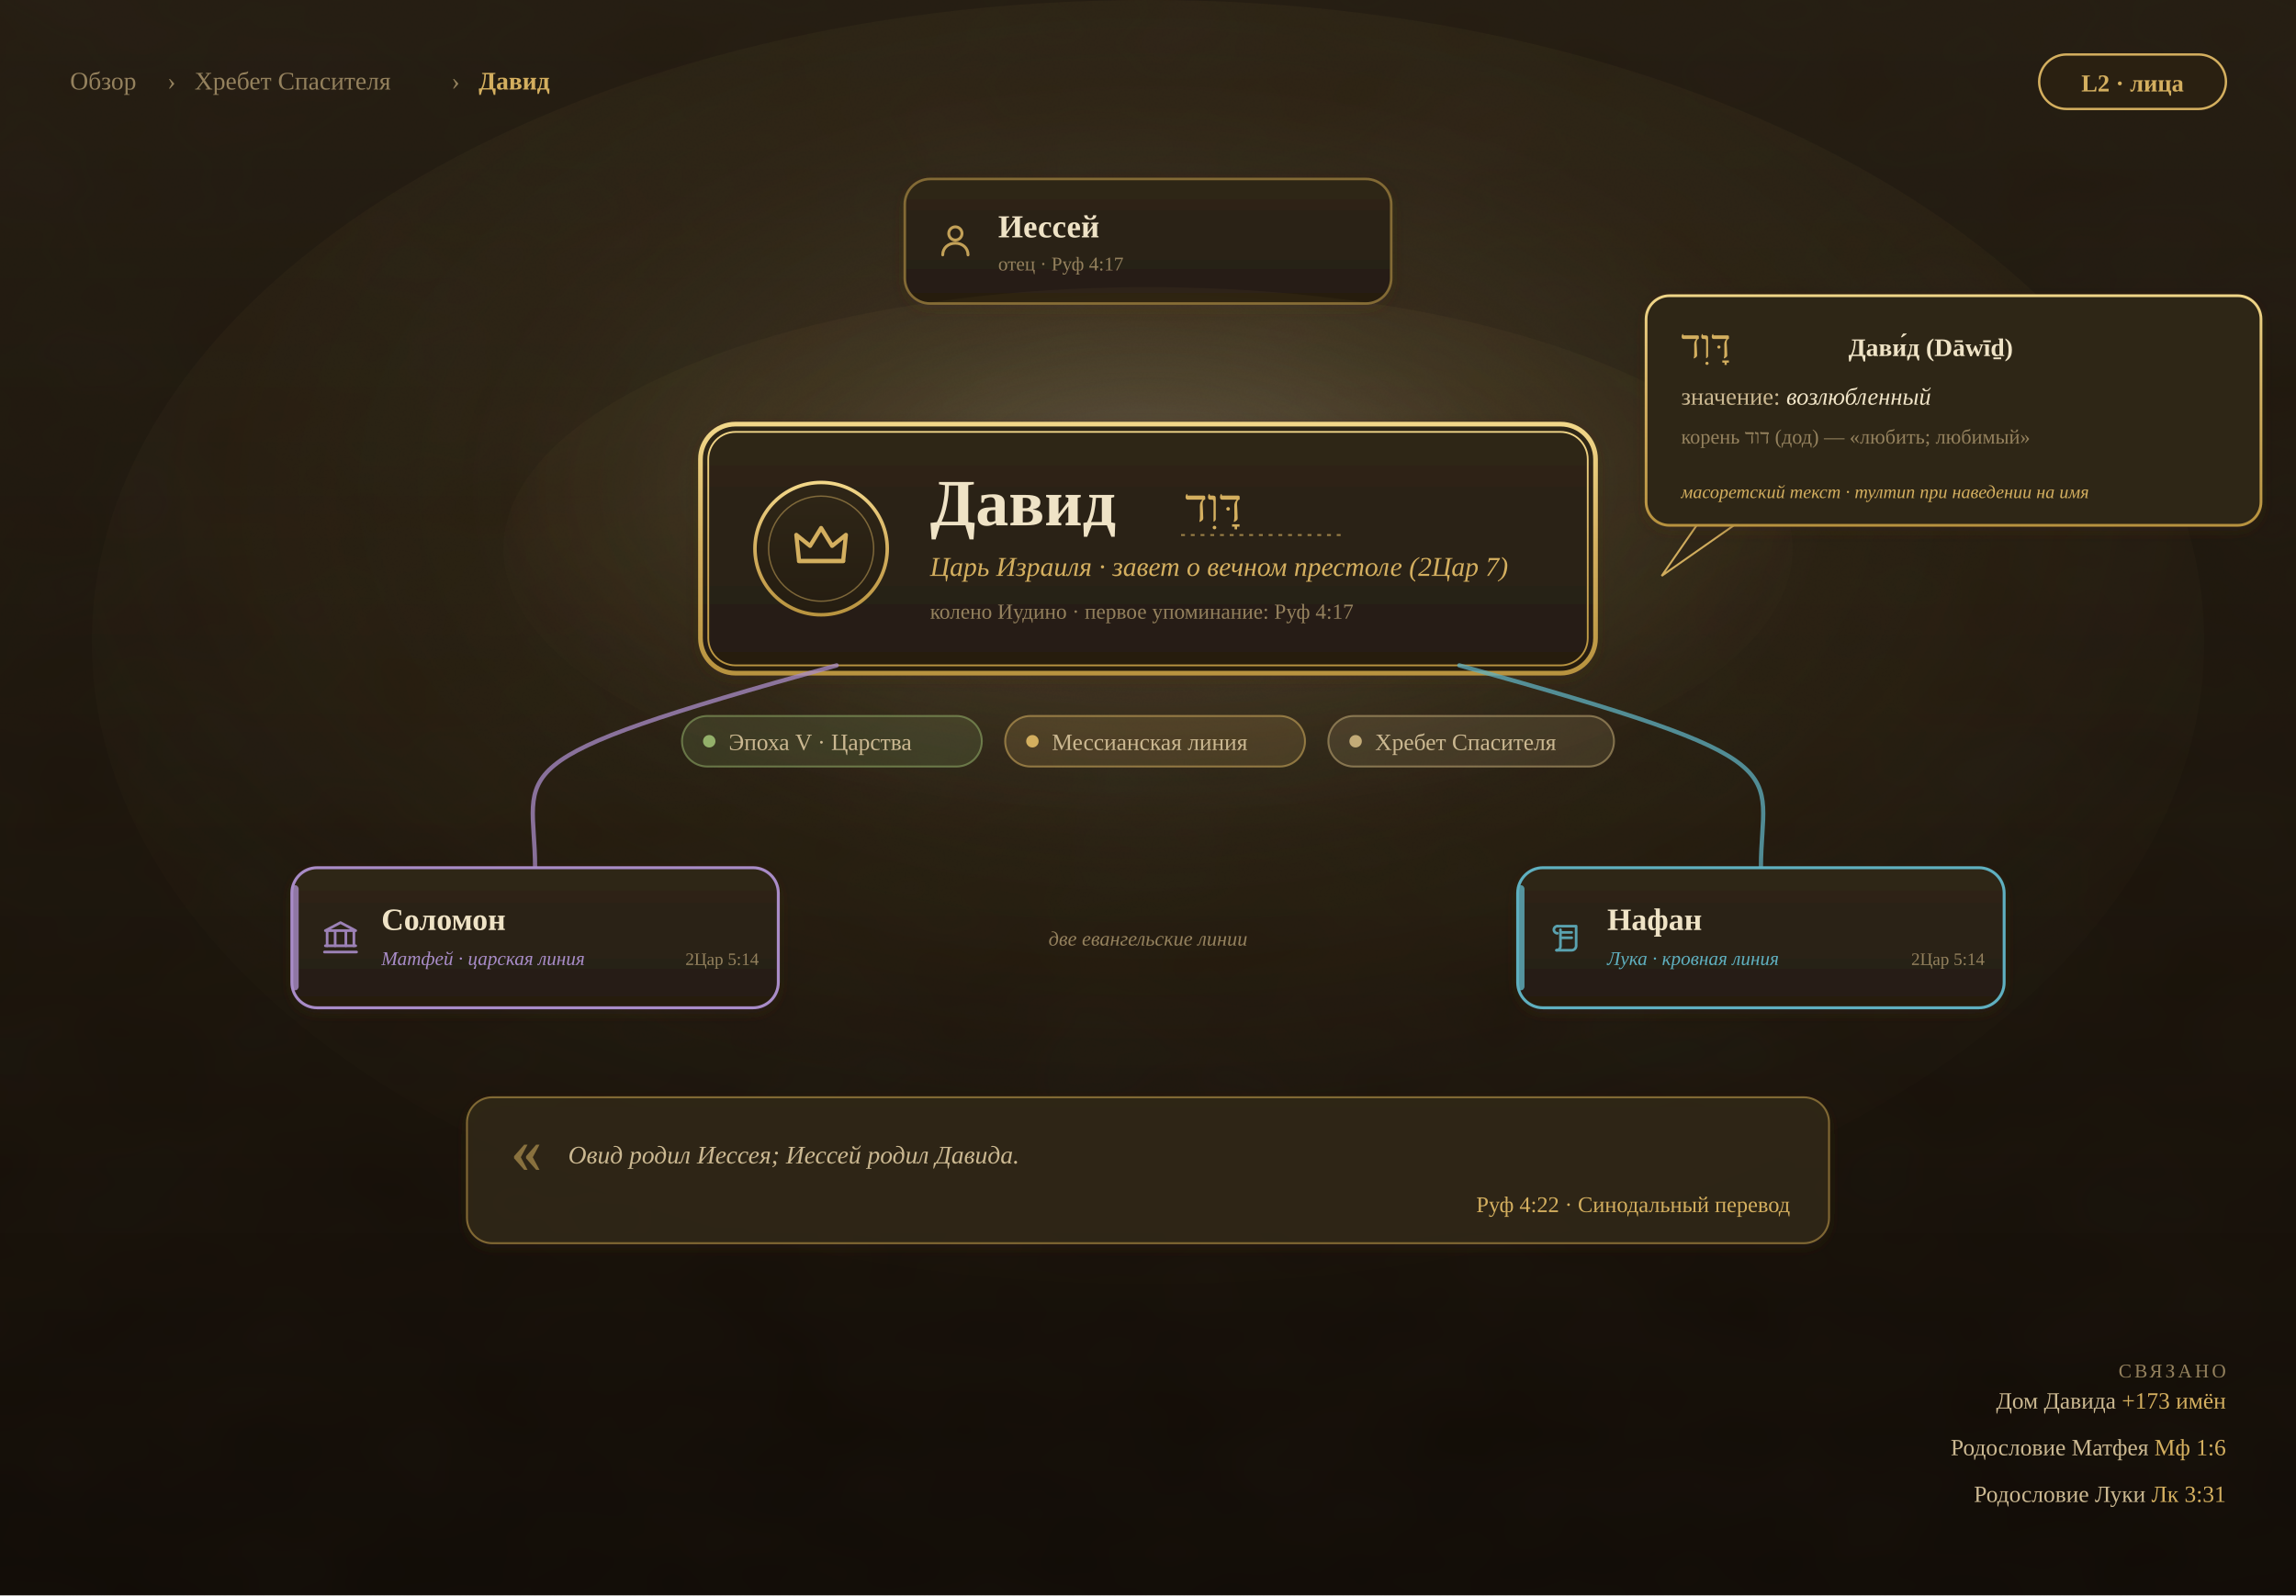
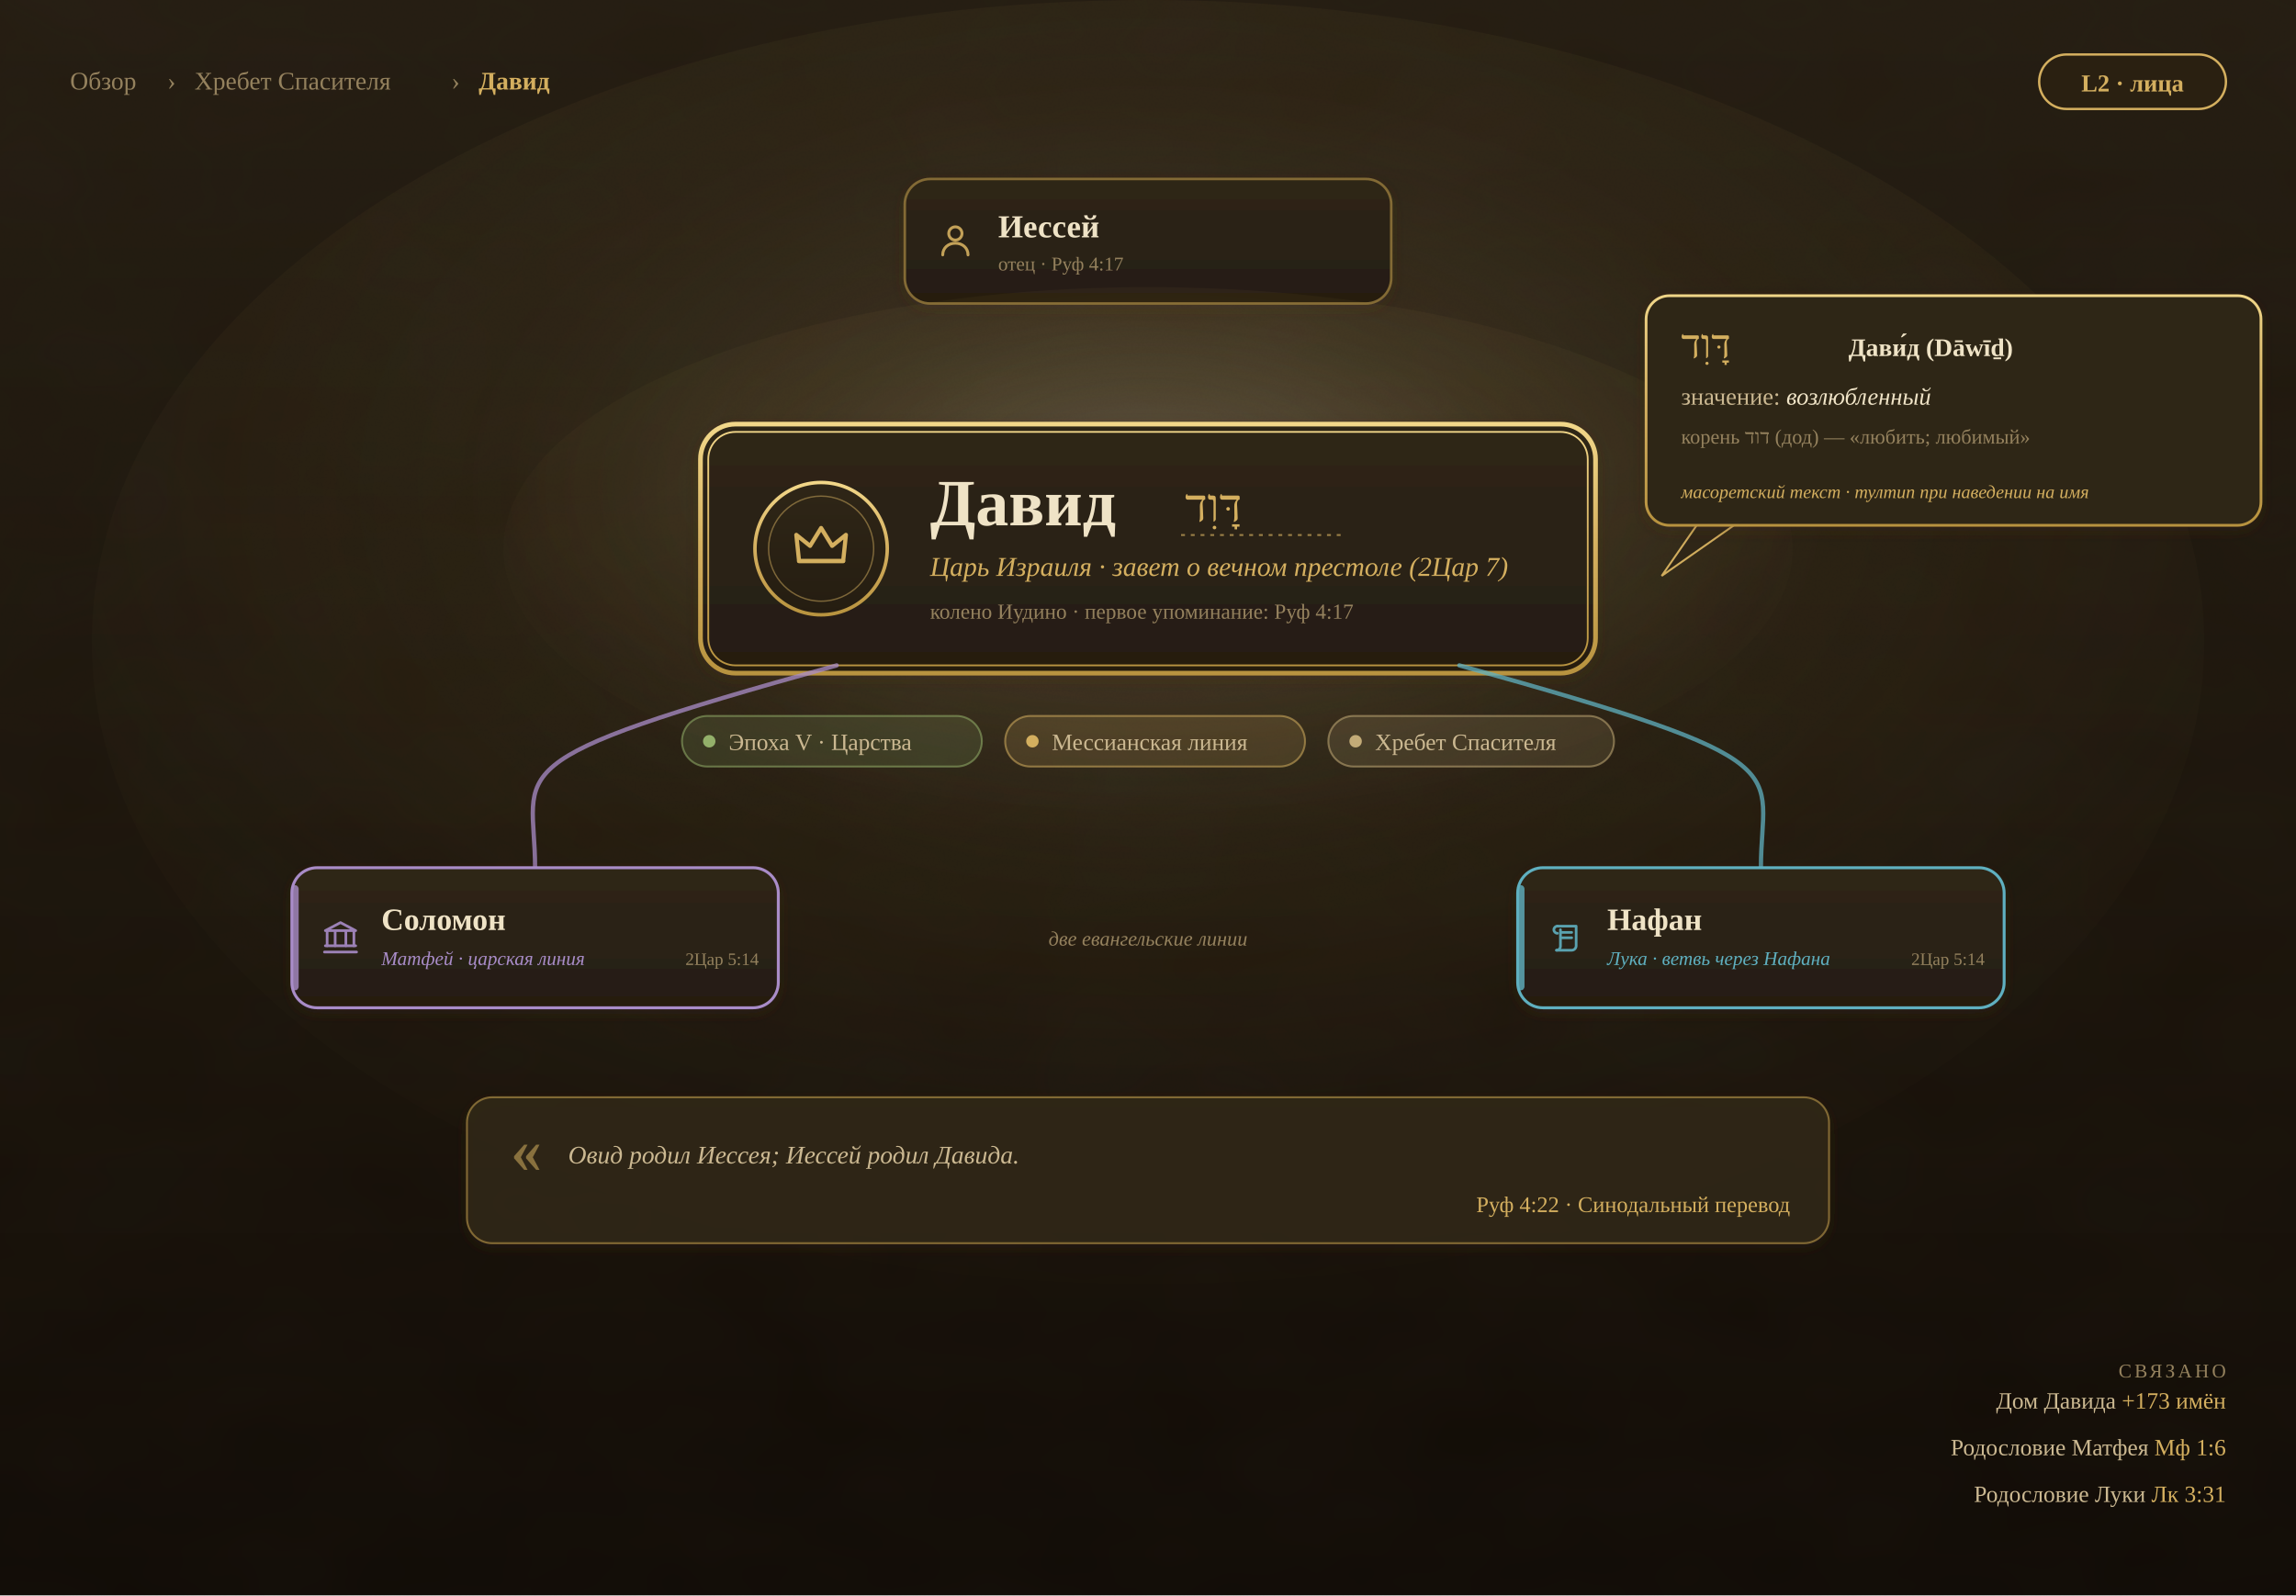
<svg xmlns="http://www.w3.org/2000/svg" viewBox="0 0 1180 820" width="1180" height="820" font-family="Georgia, 'Times New Roman', serif" role="img" aria-label="Давид — личная карточка (L2)">
  <defs>
    <linearGradient id="paperGrad" x1="0" y1="0" x2="0" y2="1">
      <stop offset="0%" stop-color="#241c11" />
      <stop offset="55%" stop-color="#1b140b" />
      <stop offset="100%" stop-color="#100b06" />
    </linearGradient>
    <linearGradient id="goldGrad" x1="0" y1="0" x2="0" y2="1">
      <stop offset="0%" stop-color="#f2d789" />
      <stop offset="50%" stop-color="#d4af5f" />
      <stop offset="100%" stop-color="#b8933f" />
    </linearGradient>
    <linearGradient id="cardGrad" x1="0" y1="0" x2="0" y2="1">
      <stop offset="0%" stop-color="#2f2617" />
      <stop offset="100%" stop-color="#251d11" />
    </linearGradient>
    <linearGradient id="megaGrad" x1="0" y1="0" x2="0" y2="1">
      <stop offset="0%" stop-color="#261e12" />
      <stop offset="100%" stop-color="#1e1710" />
    </linearGradient>
    <filter id="paperTex" x="-5%" y="-5%" width="110%" height="110%">
      <feTurbulence type="fractalNoise" baseFrequency="0.011 0.017" numOctaves="3" seed="7" stitchTiles="stitch" result="mot" />
      <feColorMatrix in="mot" type="matrix" values="0 0 0 0 0.42  0 0 0 0 0.32  0 0 0 0 0.15  0 0 0 0.06 0" />
    </filter>
    <filter id="grain" x="0" y="0" width="100%" height="100%">
      <feTurbulence type="fractalNoise" baseFrequency="0.9" numOctaves="2" seed="11" stitchTiles="stitch" result="g" />
      <feColorMatrix in="g" type="matrix" values="0 0 0 0 0  0 0 0 0 0  0 0 0 0 0  0 0 0 0.035 0" />
    </filter>
    <filter id="cardShadow" x="-30%" y="-30%" width="160%" height="180%">
      <feDropShadow dx="0" dy="2.2" stdDeviation="3.4" flood-color="#4a3616" flood-opacity="0.26" />
    </filter>
    <filter id="goldSoft" x="-60%" y="-60%" width="220%" height="220%">
      <feGaussianBlur stdDeviation="3.2" />
    </filter>
    <filter id="desat">
      <feColorMatrix type="saturate" values="0.15" />
    </filter>
    <radialGradient id="l2glow" cx="50%" cy="38%" r="66%">
      <stop offset="0%" stop-color="#fff0c8" stop-opacity="0.16" />
      <stop offset="46%" stop-color="#d8b45f" stop-opacity="0.06" />
      <stop offset="80%" stop-color="#d8b45f" stop-opacity="0.015" />
      <stop offset="100%" stop-color="#d8b45f" stop-opacity="0" />
    </radialGradient>
    <symbol id="ic-person" viewBox="0 0 24 24" fill="none" stroke="currentColor" stroke-width="1.5" stroke-linecap="round" stroke-linejoin="round">
      <circle cx="12" cy="8" r="3.4" />
      <path d="M5.5 19c0-3.6 2.9-6 6.5-6s6.5 2.4 6.5 6" />
    </symbol>
    <symbol id="ic-people" viewBox="0 0 24 24" fill="none" stroke="currentColor" stroke-width="1.5" stroke-linecap="round" stroke-linejoin="round">
      <circle cx="8.5" cy="8.6" r="2.7" />
      <circle cx="15.8" cy="9.2" r="2.3" />
      <path d="M3.5 18.5c0-2.9 2.2-4.9 5-4.9 1.4 0 2.6.5 3.5 1.3" />
      <path d="M12.6 18.5c.2-2.4 2-4 4.2-4 2.3 0 4.1 1.8 4.1 4.4" />
    </symbol>
    <symbol id="ic-ark" viewBox="0 0 24 24" fill="none" stroke="currentColor" stroke-width="1.5" stroke-linecap="round" stroke-linejoin="round">
      <path d="M3 12.5c1.6 3 5 4.7 9 4.7s7.4-1.7 9-4.7" />
      <path d="M6.2 12.4V8.8h11.6v3.6" />
      <path d="M9.4 8.8V6.4h5.2v2.4" />
      <path d="M12 6.4V4.6" />
    </symbol>
    <symbol id="ic-tent" viewBox="0 0 24 24" fill="none" stroke="currentColor" stroke-width="1.5" stroke-linecap="round" stroke-linejoin="round">
      <path d="M3 18.5 12 4l9 14.5" />
      <path d="M12 4v14.5" />
      <path d="M9.6 18.5c.3-2 1.1-3.4 2.4-3.4s2.1 1.4 2.4 3.4" />
    </symbol>
    <symbol id="ic-ladder" viewBox="0 0 24 24" fill="none" stroke="currentColor" stroke-width="1.5" stroke-linecap="round" stroke-linejoin="round">
      <path d="M8 3.5 6.5 20.5M16 3.5 17.5 20.5" />
      <path d="M7.3 7.5h9.1M7.1 11.2h9.5M6.9 14.9h9.9" />
    </symbol>
    <symbol id="ic-lion" viewBox="0 0 24 24" fill="none" stroke="currentColor" stroke-width="1.5" stroke-linecap="round" stroke-linejoin="round">
      <path d="M16.62 10.09 Q19 12 16.62 13.91 Q16.95 16.95 13.91 16.62 Q12 19 10.09 16.62 Q7.05 16.95 7.38 13.91 Q5 12 7.38 10.09 Q7.05 7.05 10.09 7.38 Q12 5 13.91 7.38 Q16.95 7.05 16.62 10.09 Z" />
      <circle cx="12" cy="12.3" r="3.5" />
      <circle cx="10.7" cy="11.7" r=".55" fill="currentColor" stroke="none" />
      <circle cx="13.3" cy="11.7" r=".55" fill="currentColor" stroke="none" />
      <path d="M11.2 13.1h1.6l-.8 1z" fill="currentColor" stroke="none" />
      <path d="M12 14.1v.7M10.8 15c.7.5 1.7.5 2.4 0" />
    </symbol>
    <symbol id="ic-crown" viewBox="0 0 24 24" fill="none" stroke="currentColor" stroke-width="1.5" stroke-linecap="round" stroke-linejoin="round">
      <path d="M4 16.5 3 7l5 4 4-6.5 4 6.5 5-4-1 9.5z" />
      <path d="M4 16.5h16" />
    </symbol>
    <symbol id="ic-cross" viewBox="0 0 24 24" fill="none" stroke="currentColor" stroke-width="1.5" stroke-linecap="round" stroke-linejoin="round">
      <path d="M12 3.2v17.6M6.6 9.2h10.8" />
    </symbol>
    <symbol id="ic-tree" viewBox="0 0 24 24" fill="none" stroke="currentColor" stroke-width="1.5" stroke-linecap="round" stroke-linejoin="round">
      <path d="M12 21v-6.4" />
      <path d="M9.2 15c-2.3 0-4-1.6-4-3.7 0-1.4.8-2.6 2-3.2-.1-.3-.1-.5-.1-.8 0-1.9 1.5-3.4 3.4-3.4 1.2 0 2.3.6 2.9 1.6.5-.3 1.1-.5 1.7-.5 1.9 0 3.4 1.5 3.4 3.4 0 .3 0 .5-.1.8 1.1.5 1.9 1.7 1.9 3.1 0 2.1-1.7 3.7-4 3.7z" />
      <path d="M12 15.2 9.9 13M12 12.6l2-2" />
    </symbol>
    <symbol id="ic-scroll" viewBox="0 0 24 24" fill="none" stroke="currentColor" stroke-width="1.5" stroke-linecap="round" stroke-linejoin="round">
      <path d="M7 5.5h10.5v11a2.5 2.5 0 0 1-2.5 2.5H6.5" />
      <path d="M9.5 9h5.5M9.5 12h5.5" />
      <path d="M7 5.5A2 2 0 0 0 5 7.5 2 2 0 0 0 7 9.5M6.5 19a2.2 2.2 0 0 0 2.2-2.2V7.5" />
    </symbol>
    <symbol id="ic-book" viewBox="0 0 24 24" fill="none" stroke="currentColor" stroke-width="1.5" stroke-linecap="round" stroke-linejoin="round">
      <path d="M12 6.2v13" />
      <path d="M12 6.2C10.4 5 8.4 4.6 5.5 4.6v12.6c2.9 0 4.9.4 6.5 1.6 1.6-1.2 3.6-1.6 6.5-1.6V4.6c-2.9 0-4.9.4-6.5 1.6z" />
    </symbol>
    <symbol id="ic-temple" viewBox="0 0 24 24" fill="none" stroke="currentColor" stroke-width="1.5" stroke-linecap="round" stroke-linejoin="round">
      <path d="M3.5 8 12 3.5 20.5 8z" />
      <path d="M4.5 8v8.5M9 8v8.5M15 8v8.5M19.5 8v8.5" />
      <path d="M3 20h18M3.5 16.5h17" />
    </symbol>
    <symbol id="ic-menorah" viewBox="0 0 24 24" fill="none" stroke="currentColor" stroke-width="1.5" stroke-linecap="round" stroke-linejoin="round">
      <path d="M12 16.5V7" />
      <path d="M12 12.4c0-2.1-1-3.4-2.9-3.4M9.1 9V7" />
      <path d="M12 13.1c0-2.9-1.8-4.6-4.4-4.6M7.6 8.5V7" />
      <path d="M12 13.8c0-3.7-2.6-5.8-5.9-5.8M6.1 8V7" />
      <path d="M12 12.4c0-2.1 1-3.4 2.9-3.4M14.9 9V7" />
      <path d="M12 13.1c0-2.9 1.8-4.6 4.4-4.6M16.4 8.5V7" />
      <path d="M12 13.8c0-3.7 2.6-5.8 5.9-5.8M17.9 8V7" />
      <path d="M9.5 16.5h5M10.7 18.6h2.6M12 16.5v2.1" />
    </symbol>
    <symbol id="ic-camel" viewBox="0 0 24 24" fill="none" stroke="currentColor" stroke-width="1.5" stroke-linecap="round" stroke-linejoin="round">
      <path d="M3.6 15c-.4-1.9.4-3.4 1.6-3.4.8 0 1.4.7 1.7 1.9.5-2.3 1.5-3.8 2.8-3.8 1.1 0 1.9 1.2 2.4 3.1" />
      <path d="M12.1 12.8c.4-2.3 1.4-3.9 2.8-3.9.8 0 1.4.5 1.8 1.2l.8 1.6c.3.6-.1 1.3-.6 1.6" />
      <path d="M5.6 15.2 6 19M8.4 14.1l.2 5.3M12.2 13.1l.2 6.3M15.4 14.6l.2 4.8" />
    </symbol>
    <symbol id="ic-ram" viewBox="0 0 24 24" fill="none" stroke="currentColor" stroke-width="1.5" stroke-linecap="round" stroke-linejoin="round">
      <path d="M12 10.4c-1.5 0-2.6 1.2-2.6 2.9 0 2 1.2 3.5 2.6 3.5s2.6-1.5 2.6-3.5c0-1.7-1.1-2.9-2.6-2.9z" />
      <circle cx="11" cy="12.9" r=".5" fill="currentColor" stroke="none" />
      <circle cx="13" cy="12.9" r=".5" fill="currentColor" stroke="none" />
      <path d="M12 14.5v.9M11.2 15.7c.5.4 1.1.4 1.6 0" />
      <path d="M9.5 11C9 8.8 7.2 7.4 5.4 8.1 3.7 8.7 3.1 10.7 4 12.3c.7 1.3 2.2 1.7 3.2.9.8-.65.9-1.9.1-2.6-.6-.55-1.6-.35-1.9.45" />
      <path d="M14.5 11c.5-2.2 2.3-3.6 4.1-2.9 1.7.6 2.3 2.6 1.4 4.2-.7 1.3-2.2 1.7-3.2.9-.8-.65-.9-1.9-.1-2.6.6-.55 1.6-.35 1.9.45" />
    </symbol>
    <symbol id="ic-mountain" viewBox="0 0 24 24" fill="none" stroke="currentColor" stroke-width="1.5" stroke-linecap="round" stroke-linejoin="round">
      <path d="M2.5 18.5 9 8l3.2 4.8L15 8.5l6.5 10z" />
      <path d="M7.4 10.4 9 8l1.6 2.4" />
    </symbol>
    <symbol id="ic-gate" viewBox="0 0 24 24" fill="none" stroke="currentColor" stroke-width="1.5" stroke-linecap="round" stroke-linejoin="round">
      <path d="M5 20V9a7 7 0 0 1 14 0v11" />
      <path d="M5 20h14" />
      <path d="M9 20v-7a3 3 0 0 1 6 0v7" />
    </symbol>
    <symbol id="ic-tribes" viewBox="0 0 24 24" fill="none" stroke="currentColor" stroke-width="1.5" stroke-linecap="round" stroke-linejoin="round">
      <path d="M6 4h12v13l-3-2-3 2-3-2-3 2z" />
      <path d="M9 8h6M9 11h6" />
    </symbol>
    <symbol id="ic-globe" viewBox="0 0 24 24" fill="none" stroke="currentColor" stroke-width="1.5" stroke-linecap="round" stroke-linejoin="round">
      <circle cx="12" cy="12" r="8.2" />
      <path d="M3.8 12h16.4M12 3.8v16.4" />
      <path d="M12 3.8c2.6 2.3 4 5.2 4 8.2s-1.4 5.9-4 8.2c-2.6-2.3-4-5.2-4-8.2s1.4-5.9 4-8.2z" />
    </symbol>
  </defs>
  <rect x="0" y="0" width="1180" height="820" fill="url(#paperGrad)" />
  <rect x="0" y="0" width="1180" height="820" filter="url(#paperTex)" opacity="0.5" />
  <ellipse cx="590" cy="330" rx="542.8" ry="330" fill="url(#l2glow)" />
  <rect x="0" y="0" width="1180" height="820" filter="url(#grain)" opacity="0.6" />
  <text x="36" y="46" font-size="13" fill="#94815d">Обзор</text>
  <text x="86" y="46" font-size="13" fill="#94815d">›</text>
  <text x="100" y="46" font-size="13" fill="#94815d">Хребет Спасителя</text>
  <text x="232" y="46" font-size="13" fill="#94815d">›</text>
  <text x="246" y="46" font-size="13" fill="#d4af5f" font-weight="bold">Давид</text>
  <rect x="1048" y="28" width="96" height="28" rx="14" fill="#2a2011" stroke="#d4af5f" stroke-width="1.2" />
  <text x="1096" y="47" text-anchor="middle" font-size="12.5" fill="#d4af5f" font-weight="bold">L2 · лица</text>
  <line x1="590" y1="156" x2="590" y2="218" stroke="url(#goldGrad)" stroke-width="2.4" />
  <g filter="url(#cardShadow)">
    <rect x="465" y="92" width="250" height="64" rx="13" fill="url(#cardGrad)" stroke="#836a34" stroke-width="1.3" />
  </g>
  <use href="#ic-person" x="479.0" y="112.0" width="24" height="24" color="#d4af5f" opacity="0.9" />
  <text x="513" y="122" font-size="16.5" fill="#efe3c6" font-weight="bold">Иессей</text>
  <text x="513" y="139" font-size="10" fill="#94815d">отец · Руф 4:17</text>
  <ellipse cx="590" cy="282" rx="331.2" ry="134.4" fill="url(#l2glow)" />
  <g filter="url(#cardShadow)">
    <rect x="360" y="218" width="460" height="128" rx="18" fill="url(#cardGrad)" stroke="url(#goldGrad)" stroke-width="2.4" />
    <rect x="364" y="222" width="452" height="120" rx="14" fill="none" stroke="url(#goldGrad)" stroke-width="0.9" />
  </g>
  <circle cx="422" cy="282" r="34" fill="url(#cardGrad)" stroke="url(#goldGrad)" stroke-width="1.8" />
  <circle cx="422" cy="282" r="27" fill="none" stroke="#d4af5f" stroke-width="0.7" opacity="0.5" />
  <use href="#ic-crown" x="405.0" y="265.0" width="34" height="34" color="#d4af5f" opacity="1" />
  <text x="478" y="270" font-size="34" fill="#efe3c6" font-weight="bold">Давид</text>
  <text x="609" y="268" font-size="24" fill="#d4af5f" font-family="'Times New Roman', serif">דָּוִד</text>
  <line x1="607" y1="275" x2="690" y2="275" stroke="#d4af5f" stroke-width="1" stroke-dasharray="2 3" opacity="0.65" />
  <text x="478" y="296" font-size="14" fill="#d4af5f" font-style="italic">Царь Израиля · завет о вечном престоле (2Цар 7)</text>
  <text x="478" y="318" font-size="11" fill="#94815d">колено Иудино · первое упоминание: Руф 4:17</text>
  <path d="M 872 270 L 854 296 L 894 268 Z" fill="#2f2617" stroke="#d4af5f" stroke-width="1" opacity="0.98" />
  <g filter="url(#cardShadow)">
    <rect x="846" y="152" width="316" height="118" rx="12" fill="#2f2617" stroke="url(#goldGrad)" stroke-width="1.4" opacity="0.99" />
  </g>
  <text x="864" y="184" font-size="21" fill="#d4af5f" font-family="'Times New Roman', serif">דָּוִד</text>
  <text x="950" y="183" font-size="13" fill="#efe3c6" font-weight="bold">Дави́д (Dāwīḏ)</text>
  <text x="864" y="208" font-size="12.5" fill="#cbb891">значение: <tspan font-style="italic" fill="#efe3c6">возлюбленный</tspan>
  </text>
  <text x="864" y="228" font-size="10.5" fill="#94815d">корень דוד (дод) — «любить; любимый»</text>
  <text x="864" y="256" font-size="9.5" fill="#d4af5f" font-style="italic">масоретский текст · тултип при наведении на имя</text>
  <rect x="350.5" y="368" width="154.1" height="26" rx="13" fill="#93b06a" opacity="0.16" />
  <rect x="350.5" y="368" width="154.1" height="26" rx="13" fill="none" stroke="#93b06a" stroke-width="1" opacity="0.55" />
  <circle cx="364.5" cy="381" r="3.2" fill="#93b06a" />
  <text x="374.5" y="385.5" font-size="12" fill="#cbb891">Эпоха V · Царства</text>
  <rect x="516.6" y="368" width="154.1" height="26" rx="13" fill="#d4af5f" opacity="0.16" />
  <rect x="516.6" y="368" width="154.1" height="26" rx="13" fill="none" stroke="#d4af5f" stroke-width="1" opacity="0.55" />
  <circle cx="530.6" cy="381" r="3.2" fill="#d4af5f" />
  <text x="540.6" y="385.5" font-size="12" fill="#cbb891">Мессианская линия</text>
  <rect x="682.7" y="368" width="146.8" height="26" rx="13" fill="#c2ab77" opacity="0.16" />
  <rect x="682.7" y="368" width="146.8" height="26" rx="13" fill="none" stroke="#c2ab77" stroke-width="1" opacity="0.55" />
  <circle cx="696.7" cy="381" r="3.2" fill="#c2ab77" />
  <text x="706.7" y="385.5" font-size="12" fill="#cbb891">Хребет Спасителя</text>
  <path d="M430.0 342 C 250.0 392, 275 394, 275 446" fill="none" stroke="#a98cc8" stroke-width="2.2" opacity="0.75" stroke-linecap="round" />
  <g filter="url(#cardShadow)">
    <rect x="150" y="446" width="250" height="72" rx="13" fill="url(#cardGrad)" stroke="#a98cc8" stroke-width="1.5" />
  </g>
  <rect x="150" y="455" width="3.5" height="54" rx="2" fill="#a98cc8" opacity="0.8" />
  <use href="#ic-temple" x="164.0" y="471.0" width="22" height="22" color="#a98cc8" opacity="0.9" />
  <text x="196" y="478" font-size="16" fill="#efe3c6" font-weight="bold">Соломон</text>
  <text x="196" y="496" font-size="10" fill="#a98cc8" font-style="italic">Матфей · царская линия</text>
  <text x="390" y="496" text-anchor="end" font-size="9" fill="#94815d">2Цар 5:14</text>
  <path d="M750.0 342 C 930.0 392, 905 394, 905 446" fill="none" stroke="#5fb0c0" stroke-width="2.2" opacity="0.75" stroke-linecap="round" />
  <g filter="url(#cardShadow)">
    <rect x="780" y="446" width="250" height="72" rx="13" fill="url(#cardGrad)" stroke="#5fb0c0" stroke-width="1.5" />
  </g>
  <rect x="780" y="455" width="3.5" height="54" rx="2" fill="#5fb0c0" opacity="0.8" />
  <use href="#ic-scroll" x="794.0" y="471.0" width="22" height="22" color="#5fb0c0" opacity="0.9" />
  <text x="826" y="478" font-size="16" fill="#efe3c6" font-weight="bold">Нафан</text>
-   <text x="826" y="496" font-size="10" fill="#5fb0c0" font-style="italic">Лука · кровная линия</text>
+   <text x="826" y="496" font-size="10" fill="#5fb0c0" font-style="italic">Лука · ветвь через Нафана</text>
  <text x="1020" y="496" text-anchor="end" font-size="9" fill="#94815d">2Цар 5:14</text>
  <text x="590" y="486" text-anchor="middle" font-size="10.5" fill="#94815d" font-style="italic">две евангельские линии</text>
  <g filter="url(#cardShadow)">
    <rect x="240" y="564" width="700" height="75" rx="13" fill="#2f2617" stroke="#836a34" stroke-width="1" opacity="0.97" />
  </g>
  <text x="262" y="604" font-size="34" fill="#d4af5f" opacity="0.55" font-family="Georgia, serif">«</text>
  <text x="292" y="598" font-size="13" fill="#cbb891" font-style="italic">Овид родил Иессея; Иессей родил Давида.</text>
  <text x="920" y="623" text-anchor="end" font-size="11.5" fill="#d4af5f">Руф 4:22 · Синодальный перевод</text>
  <text x="1144" y="708" text-anchor="end" font-size="10" letter-spacing="1.5" fill="#94815d">СВЯЗАНО</text>
  <text x="1144" y="724" text-anchor="end" font-size="12" fill="#cbb891">Дом Давида <tspan fill="#d4af5f">+173 имён</tspan>
  </text>
  <text x="1144" y="748" text-anchor="end" font-size="12" fill="#cbb891">Родословие Матфея <tspan fill="#d4af5f">Мф 1:6</tspan>
  </text>
  <text x="1144" y="772" text-anchor="end" font-size="12" fill="#cbb891">Родословие Луки <tspan fill="#d4af5f">Лк 3:31</tspan>
  </text>
</svg>
